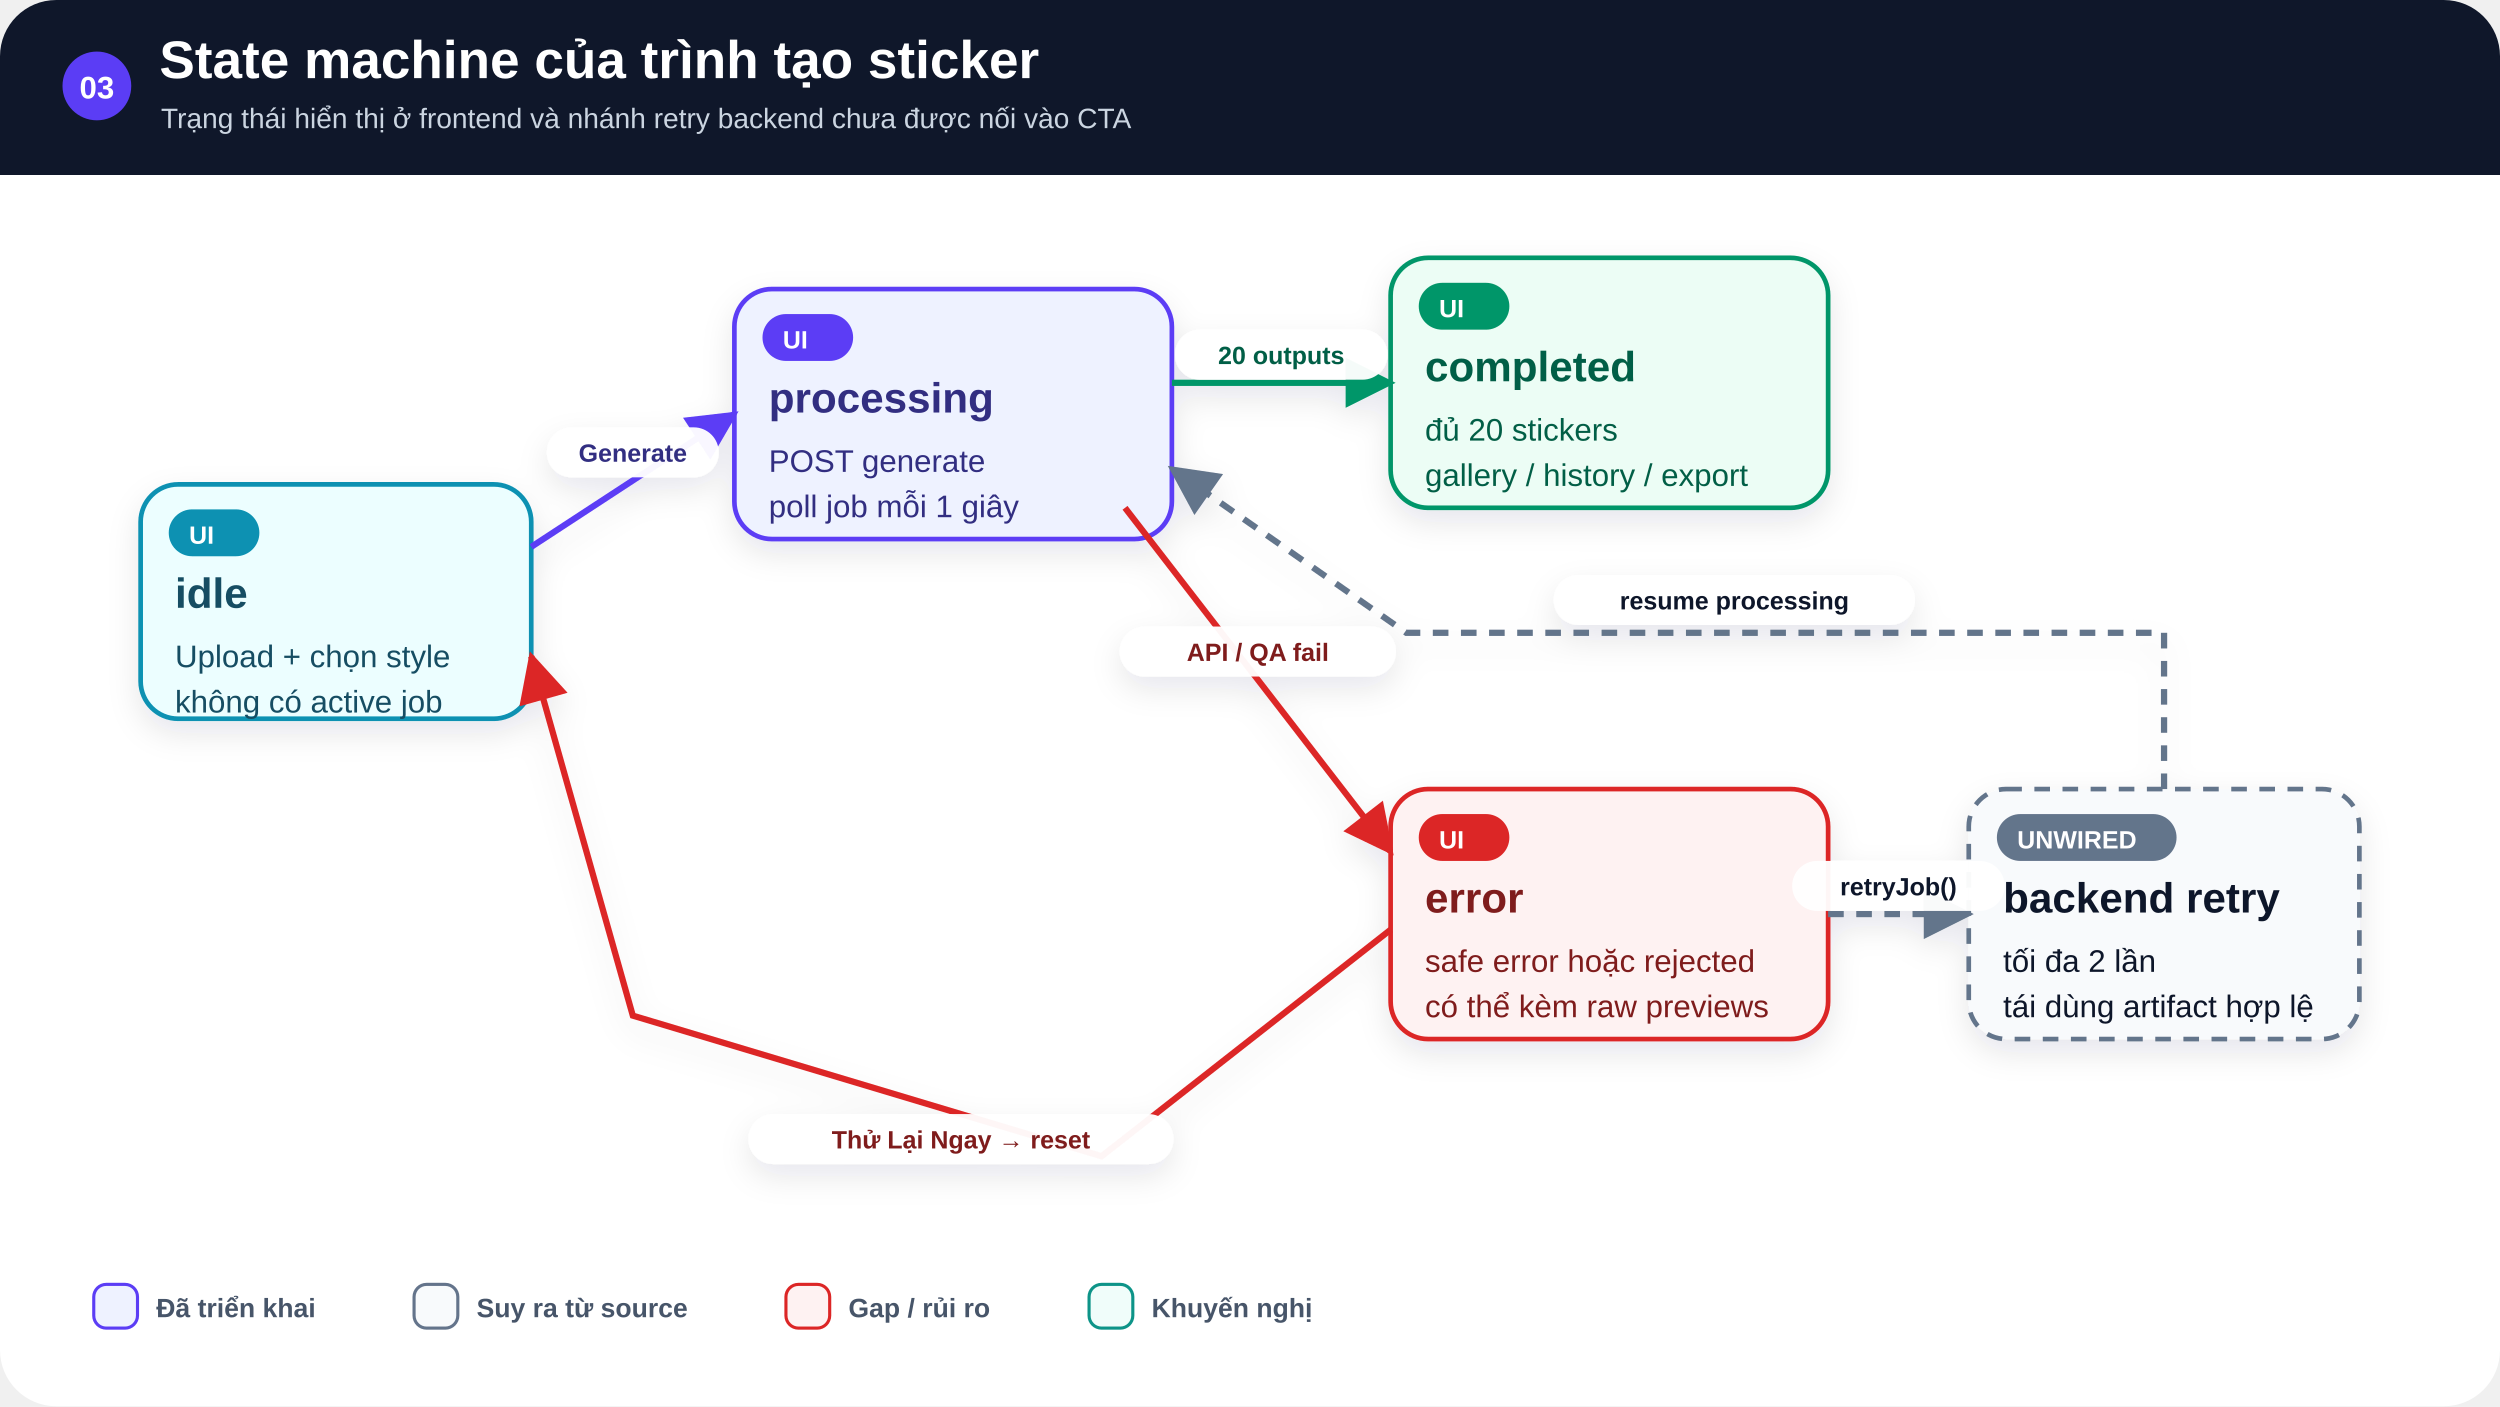
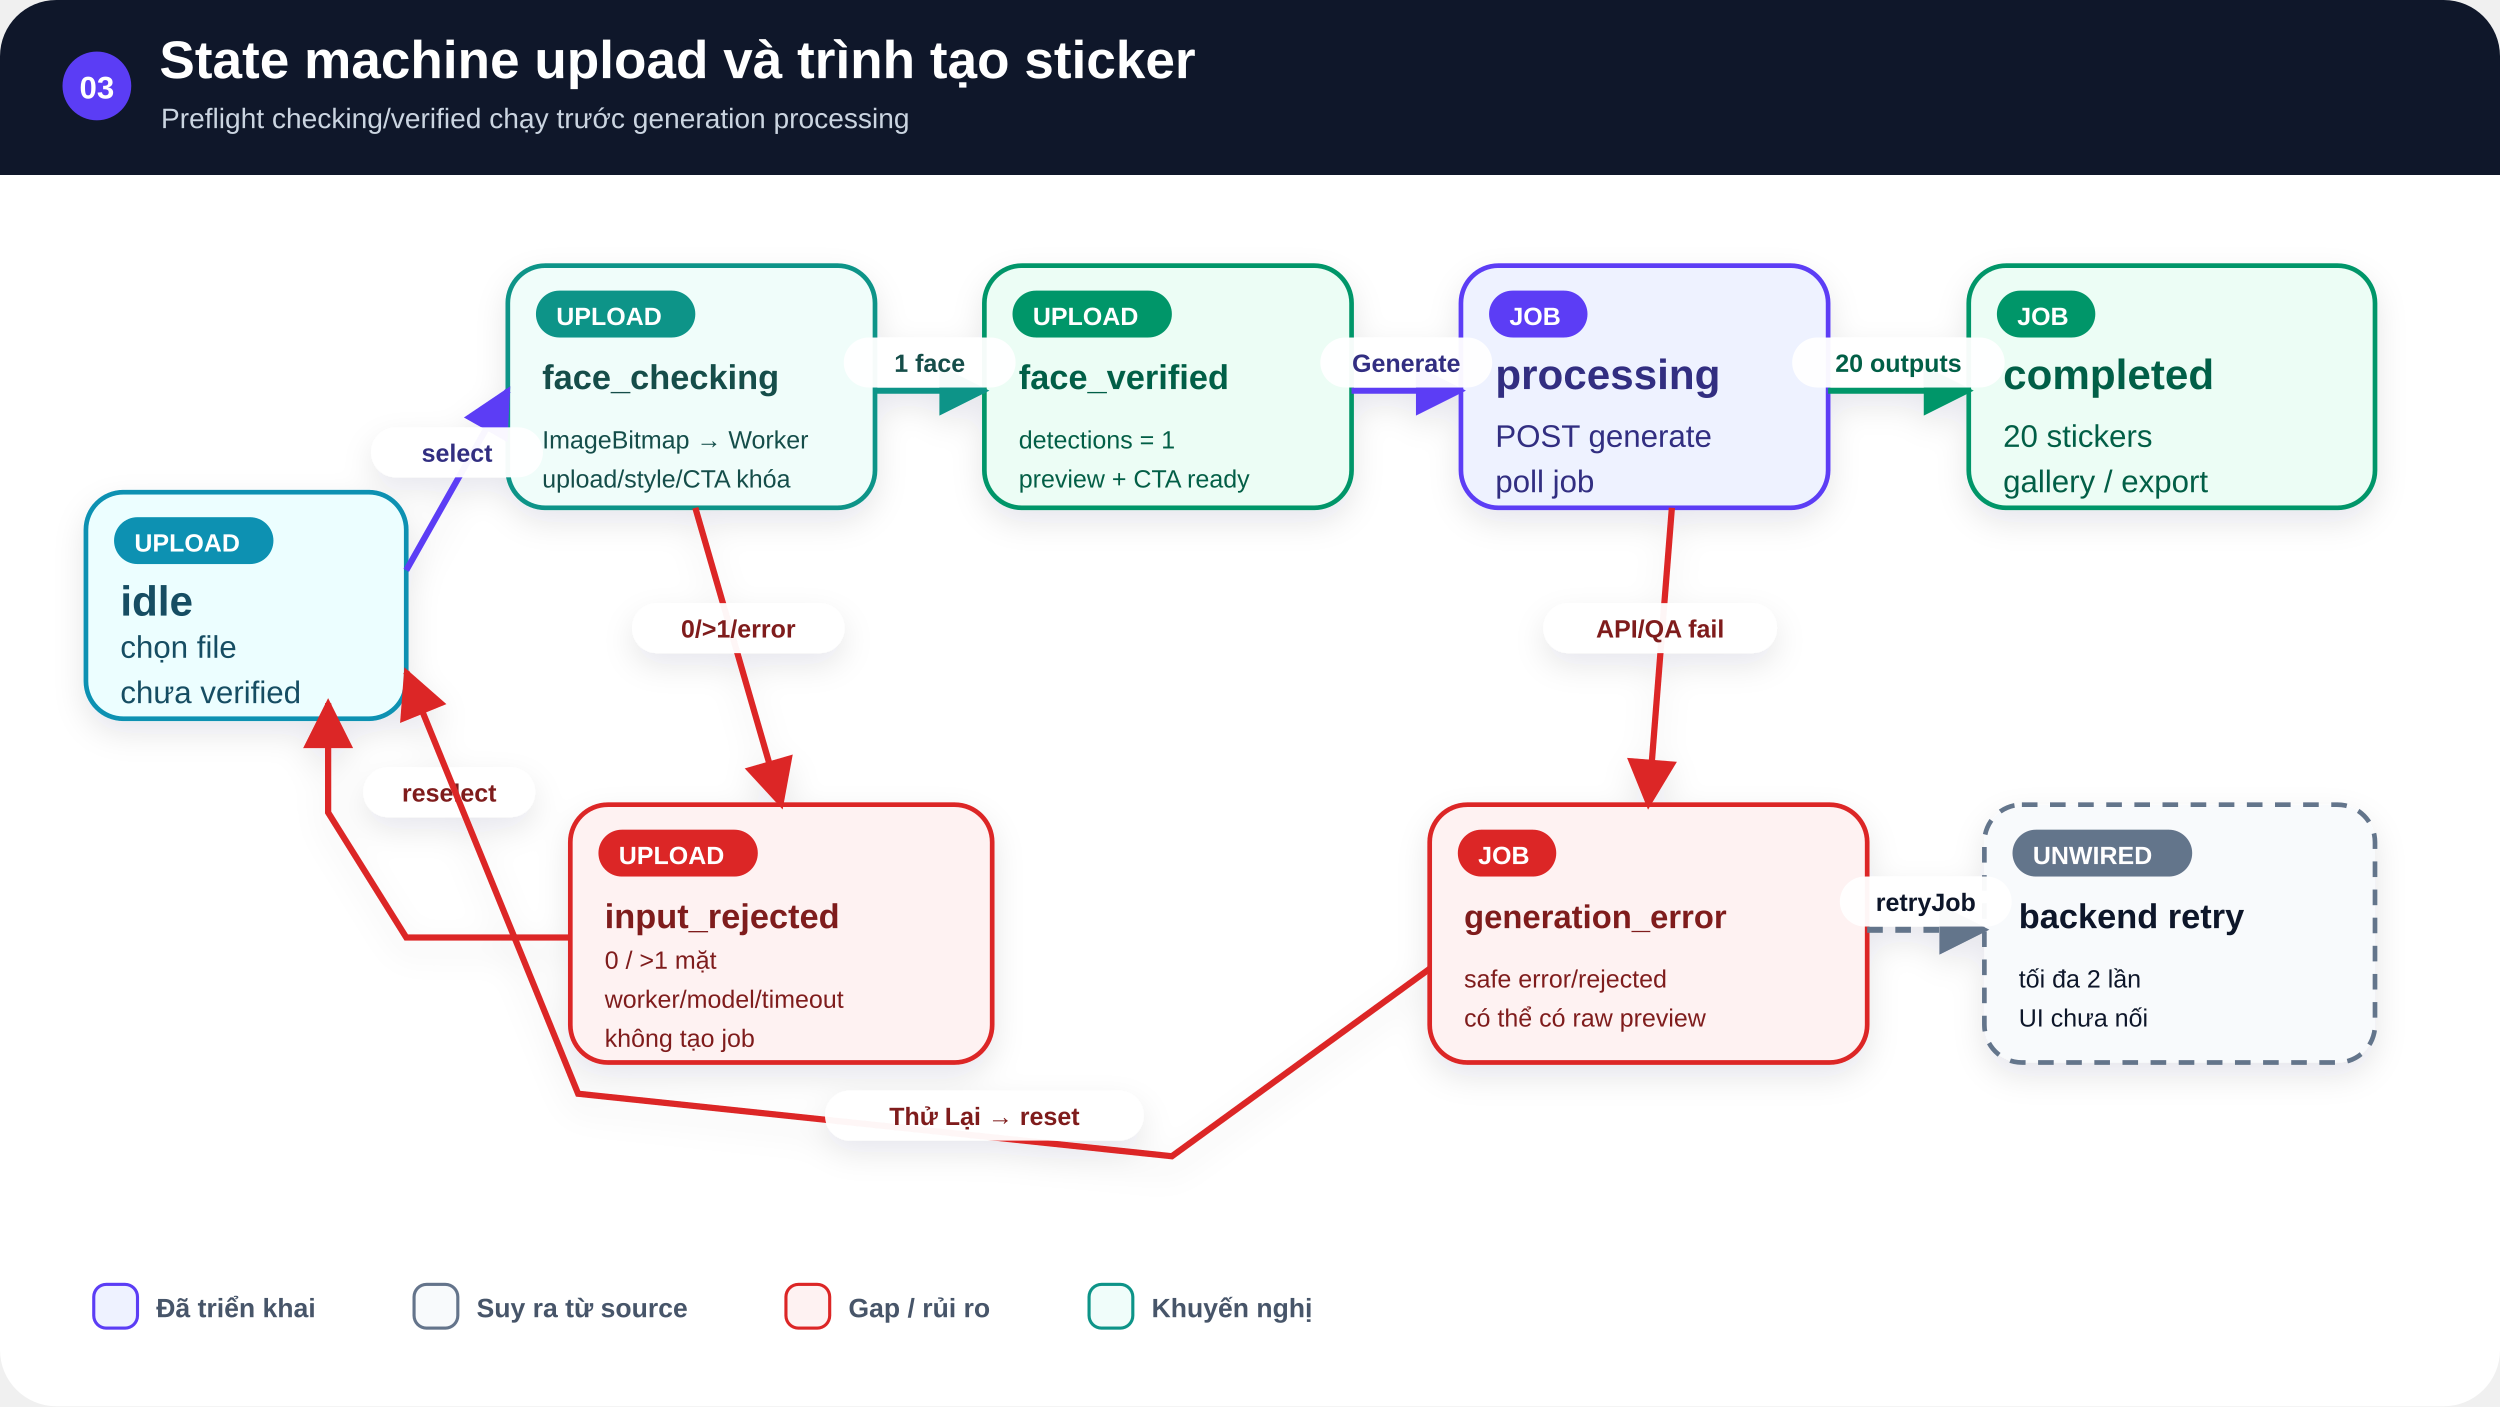
<svg xmlns="http://www.w3.org/2000/svg" width="1600" height="900" viewBox="0 0 1600 900">
  <defs>
    <filter id="shadow-job-state" x="-20%" y="-20%" width="140%" height="140%">
      <feDropShadow dx="0" dy="8" stdDeviation="10" flood-color="#0F172A" flood-opacity="0.10" />
    </filter>
    <marker id="arrow-job-state-client" viewBox="0 0 10 10" refX="9" refY="5" markerWidth="8" markerHeight="8" orient="auto-start-reverse">
      <path d="M 0 0 L 10 5 L 0 10 z" fill="#0891B2" />
    </marker>
    <marker id="arrow-job-state-frontend" viewBox="0 0 10 10" refX="9" refY="5" markerWidth="8" markerHeight="8" orient="auto-start-reverse">
      <path d="M 0 0 L 10 5 L 0 10 z" fill="#5B3DF5" />
    </marker>
    <marker id="arrow-job-state-backend" viewBox="0 0 10 10" refX="9" refY="5" markerWidth="8" markerHeight="8" orient="auto-start-reverse">
      <path d="M 0 0 L 10 5 L 0 10 z" fill="#DB2777" />
    </marker>
    <marker id="arrow-job-state-data" viewBox="0 0 10 10" refX="9" refY="5" markerWidth="8" markerHeight="8" orient="auto-start-reverse">
      <path d="M 0 0 L 10 5 L 0 10 z" fill="#059669" />
    </marker>
    <marker id="arrow-job-state-external" viewBox="0 0 10 10" refX="9" refY="5" markerWidth="8" markerHeight="8" orient="auto-start-reverse">
      <path d="M 0 0 L 10 5 L 0 10 z" fill="#EA580C" />
    </marker>
    <marker id="arrow-job-state-quality" viewBox="0 0 10 10" refX="9" refY="5" markerWidth="8" markerHeight="8" orient="auto-start-reverse">
      <path d="M 0 0 L 10 5 L 0 10 z" fill="#0D9488" />
    </marker>
    <marker id="arrow-job-state-risk" viewBox="0 0 10 10" refX="9" refY="5" markerWidth="8" markerHeight="8" orient="auto-start-reverse">
      <path d="M 0 0 L 10 5 L 0 10 z" fill="#DC2626" />
    </marker>
    <marker id="arrow-job-state-neutral" viewBox="0 0 10 10" refX="9" refY="5" markerWidth="8" markerHeight="8" orient="auto-start-reverse">
      <path d="M 0 0 L 10 5 L 0 10 z" fill="#64748B" />
    </marker>
    <marker id="arrow-job-state-ink" viewBox="0 0 10 10" refX="9" refY="5" markerWidth="8" markerHeight="8" orient="auto-start-reverse">
      <path d="M 0 0 L 10 5 L 0 10 z" fill="#0F172A" />
    </marker>
  </defs>
  <rect width="1600" height="900" rx="36" fill="#FFFFFF" />
  <rect x="0" y="0" width="1600" height="112" rx="36" fill="#0F172A" />
  <rect x="0" y="76" width="1600" height="36" fill="#0F172A" />
  <circle cx="62" cy="55" r="22" fill="#5B3DF5" />
  <text x="62" y="63" text-anchor="middle" fill="#FFFFFF" font-family="Arial, sans-serif" font-size="20" font-weight="800">03</text>
-   <text x="102" y="50" text-anchor="start" fill="#FFFFFF" font-family="Arial, sans-serif" font-size="34" font-weight="800">State machine của trình tạo sticker</text>
-   <text x="103" y="82" text-anchor="start" fill="#CBD5E1" font-family="Arial, sans-serif" font-size="18" font-weight="500">Trạng thái hiển thị ở frontend và nhánh retry backend chưa được nối vào CTA</text>
+   <text x="102" y="50" text-anchor="start" fill="#FFFFFF" font-family="Arial, sans-serif" font-size="34" font-weight="800">State machine upload và trình tạo sticker</text>
+   <text x="103" y="82" text-anchor="start" fill="#CBD5E1" font-family="Arial, sans-serif" font-size="18" font-weight="500">Preflight checking/verified chạy trước generation processing</text>
  <g filter="url(#shadow-job-state)">
    <g>
-       <rect x="90" y="310" width="250" height="150" rx="24" fill="#ECFEFF" stroke="#0891B2" stroke-width="3" />
-       <rect x="108" y="326" width="58" height="30" rx="15" fill="#0891B2" />
-       <text x="121" y="348" fill="#FFFFFF" font-family="Arial, sans-serif" font-size="16" font-weight="700">UI</text>
-       <text x="112" y="389" text-anchor="start" fill="#164E63" font-family="Arial, sans-serif" font-size="27" font-weight="800">idle</text>
-       <text x="112" y="427" text-anchor="start" fill="#164E63" font-family="Arial, sans-serif" font-size="20" font-weight="500">
-         <tspan x="112" dy="0">Upload + chọn style</tspan>
-         <tspan x="112" dy="29">không có active job</tspan>
+       <rect x="55" y="315" width="205" height="145" rx="24" fill="#ECFEFF" stroke="#0891B2" stroke-width="3" />
+       <rect x="73" y="331" width="102" height="30" rx="15" fill="#0891B2" />
+       <text x="86" y="353" fill="#FFFFFF" font-family="Arial, sans-serif" font-size="16" font-weight="700">UPLOAD</text>
+       <text x="77" y="394" text-anchor="start" fill="#164E63" font-family="Arial, sans-serif" font-size="27" font-weight="800">idle</text>
+       <text x="77" y="421" text-anchor="start" fill="#164E63" font-family="Arial, sans-serif" font-size="20" font-weight="500">
+         <tspan x="77" dy="0">chọn file</tspan>
+         <tspan x="77" dy="29">chưa verified</tspan>
      </text>
    </g>
    <g>
-       <rect x="470" y="185" width="280" height="160" rx="24" fill="#EEF2FF" stroke="#5B3DF5" stroke-width="3" />
-       <rect x="488" y="201" width="58" height="30" rx="15" fill="#5B3DF5" />
-       <text x="501" y="223" fill="#FFFFFF" font-family="Arial, sans-serif" font-size="16" font-weight="700">UI</text>
-       <text x="492" y="264" text-anchor="start" fill="#312E81" font-family="Arial, sans-serif" font-size="27" font-weight="800">processing</text>
-       <text x="492" y="302" text-anchor="start" fill="#312E81" font-family="Arial, sans-serif" font-size="20" font-weight="500">
-         <tspan x="492" dy="0">POST generate</tspan>
-         <tspan x="492" dy="29">poll job mỗi 1 giây</tspan>
+       <rect x="325" y="170" width="235" height="155" rx="24" fill="#F0FDFA" stroke="#0D9488" stroke-width="3" />
+       <rect x="343" y="186" width="102" height="30" rx="15" fill="#0D9488" />
+       <text x="356" y="208" fill="#FFFFFF" font-family="Arial, sans-serif" font-size="16" font-weight="700">UPLOAD</text>
+       <text x="347" y="249" text-anchor="start" fill="#134E4A" font-family="Arial, sans-serif" font-size="22" font-weight="800">face_checking</text>
+       <text x="347" y="287" text-anchor="start" fill="#134E4A" font-family="Arial, sans-serif" font-size="16" font-weight="500">
+         <tspan x="347" dy="0">ImageBitmap → Worker</tspan>
+         <tspan x="347" dy="25">upload/style/CTA khóa</tspan>
      </text>
    </g>
    <g>
-       <rect x="890" y="165" width="280" height="160" rx="24" fill="#ECFDF5" stroke="#059669" stroke-width="3" />
-       <rect x="908" y="181" width="58" height="30" rx="15" fill="#059669" />
-       <text x="921" y="203" fill="#FFFFFF" font-family="Arial, sans-serif" font-size="16" font-weight="700">UI</text>
-       <text x="912" y="244" text-anchor="start" fill="#065F46" font-family="Arial, sans-serif" font-size="27" font-weight="800">completed</text>
-       <text x="912" y="282" text-anchor="start" fill="#065F46" font-family="Arial, sans-serif" font-size="20" font-weight="500">
-         <tspan x="912" dy="0">đủ 20 stickers</tspan>
-         <tspan x="912" dy="29">gallery / history / export</tspan>
+       <rect x="630" y="170" width="235" height="155" rx="24" fill="#ECFDF5" stroke="#059669" stroke-width="3" />
+       <rect x="648" y="186" width="102" height="30" rx="15" fill="#059669" />
+       <text x="661" y="208" fill="#FFFFFF" font-family="Arial, sans-serif" font-size="16" font-weight="700">UPLOAD</text>
+       <text x="652" y="249" text-anchor="start" fill="#065F46" font-family="Arial, sans-serif" font-size="22" font-weight="800">face_verified</text>
+       <text x="652" y="287" text-anchor="start" fill="#065F46" font-family="Arial, sans-serif" font-size="16" font-weight="500">
+         <tspan x="652" dy="0">detections = 1</tspan>
+         <tspan x="652" dy="25">preview + CTA ready</tspan>
      </text>
    </g>
    <g>
-       <rect x="890" y="505" width="280" height="160" rx="24" fill="#FEF2F2" stroke="#DC2626" stroke-width="3" />
-       <rect x="908" y="521" width="58" height="30" rx="15" fill="#DC2626" />
-       <text x="921" y="543" fill="#FFFFFF" font-family="Arial, sans-serif" font-size="16" font-weight="700">UI</text>
-       <text x="912" y="584" text-anchor="start" fill="#7F1D1D" font-family="Arial, sans-serif" font-size="27" font-weight="800">error</text>
-       <text x="912" y="622" text-anchor="start" fill="#7F1D1D" font-family="Arial, sans-serif" font-size="20" font-weight="500">
-         <tspan x="912" dy="0">safe error hoặc rejected</tspan>
-         <tspan x="912" dy="29">có thể kèm raw previews</tspan>
+       <rect x="935" y="170" width="235" height="155" rx="24" fill="#EEF2FF" stroke="#5B3DF5" stroke-width="3" />
+       <rect x="953" y="186" width="63" height="30" rx="15" fill="#5B3DF5" />
+       <text x="966" y="208" fill="#FFFFFF" font-family="Arial, sans-serif" font-size="16" font-weight="700">JOB</text>
+       <text x="957" y="249" text-anchor="start" fill="#312E81" font-family="Arial, sans-serif" font-size="27" font-weight="800">processing</text>
+       <text x="957" y="286" text-anchor="start" fill="#312E81" font-family="Arial, sans-serif" font-size="20" font-weight="500">
+         <tspan x="957" dy="0">POST generate</tspan>
+         <tspan x="957" dy="29">poll job</tspan>
      </text>
    </g>
    <g>
-       <rect x="1260" y="505" width="250" height="160" rx="24" fill="#F8FAFC" stroke="#64748B" stroke-width="3" stroke-dasharray="10 8" />
-       <rect x="1278" y="521" width="115" height="30" rx="15" fill="#64748B" />
-       <text x="1291" y="543" fill="#FFFFFF" font-family="Arial, sans-serif" font-size="16" font-weight="700">UNWIRED</text>
-       <text x="1282" y="584" text-anchor="start" fill="#0F172A" font-family="Arial, sans-serif" font-size="27" font-weight="800">backend retry</text>
-       <text x="1282" y="622" text-anchor="start" fill="#0F172A" font-family="Arial, sans-serif" font-size="20" font-weight="500">
-         <tspan x="1282" dy="0">tối đa 2 lần</tspan>
-         <tspan x="1282" dy="29">tái dùng artifact hợp lệ</tspan>
+       <rect x="1260" y="170" width="260" height="155" rx="24" fill="#ECFDF5" stroke="#059669" stroke-width="3" />
+       <rect x="1278" y="186" width="63" height="30" rx="15" fill="#059669" />
+       <text x="1291" y="208" fill="#FFFFFF" font-family="Arial, sans-serif" font-size="16" font-weight="700">JOB</text>
+       <text x="1282" y="249" text-anchor="start" fill="#065F46" font-family="Arial, sans-serif" font-size="27" font-weight="800">completed</text>
+       <text x="1282" y="286" text-anchor="start" fill="#065F46" font-family="Arial, sans-serif" font-size="20" font-weight="500">
+         <tspan x="1282" dy="0">20 stickers</tspan>
+         <tspan x="1282" dy="29">gallery / export</tspan>
      </text>
    </g>
    <g>
-       <path d="M 340 350 L 470 265" fill="none" stroke="#5B3DF5" stroke-width="4" marker-end="url(#arrow-job-state-frontend)" />
-       <rect x="350" y="273.5" width="110" height="32" rx="16" fill="#FFFFFF" opacity="0.96" />
-       <text x="405" y="295.5" text-anchor="middle" fill="#312E81" font-family="Arial, sans-serif" font-size="16" font-weight="700">Generate</text>
+       <rect x="365" y="515" width="270" height="165" rx="24" fill="#FEF2F2" stroke="#DC2626" stroke-width="3" />
+       <rect x="383" y="531" width="102" height="30" rx="15" fill="#DC2626" />
+       <text x="396" y="553" fill="#FFFFFF" font-family="Arial, sans-serif" font-size="16" font-weight="700">UPLOAD</text>
+       <text x="387" y="594" text-anchor="start" fill="#7F1D1D" font-family="Arial, sans-serif" font-size="22" font-weight="800">input_rejected</text>
+       <text x="387" y="620" text-anchor="start" fill="#7F1D1D" font-family="Arial, sans-serif" font-size="16" font-weight="500">
+         <tspan x="387" dy="0">0 / &gt;1 mặt</tspan>
+         <tspan x="387" dy="25">worker/model/timeout</tspan>
+         <tspan x="387" dy="25">không tạo job</tspan>
+       </text>
    </g>
    <g>
-       <path d="M 750 245 L 890 245" fill="none" stroke="#059669" stroke-width="4" marker-end="url(#arrow-job-state-data)" />
-       <rect x="752" y="211" width="136" height="32" rx="16" fill="#FFFFFF" opacity="0.96" />
-       <text x="820" y="233" text-anchor="middle" fill="#065F46" font-family="Arial, sans-serif" font-size="16" font-weight="700">20 outputs</text>
+       <rect x="915" y="515" width="280" height="165" rx="24" fill="#FEF2F2" stroke="#DC2626" stroke-width="3" />
+       <rect x="933" y="531" width="63" height="30" rx="15" fill="#DC2626" />
+       <text x="946" y="553" fill="#FFFFFF" font-family="Arial, sans-serif" font-size="16" font-weight="700">JOB</text>
+       <text x="937" y="594" text-anchor="start" fill="#7F1D1D" font-family="Arial, sans-serif" font-size="21" font-weight="800">generation_error</text>
+       <text x="937" y="632" text-anchor="start" fill="#7F1D1D" font-family="Arial, sans-serif" font-size="16" font-weight="500">
+         <tspan x="937" dy="0">safe error/rejected</tspan>
+         <tspan x="937" dy="25">có thể có raw preview</tspan>
+       </text>
    </g>
    <g>
-       <path d="M 720 325 L 890 545" fill="none" stroke="#DC2626" stroke-width="4" marker-end="url(#arrow-job-state-risk)" />
-       <rect x="716.6" y="401" width="176.8" height="32" rx="16" fill="#FFFFFF" opacity="0.96" />
-       <text x="805" y="423" text-anchor="middle" fill="#7F1D1D" font-family="Arial, sans-serif" font-size="16" font-weight="700">API / QA fail</text>
+       <rect x="1270" y="515" width="250" height="165" rx="24" fill="#F8FAFC" stroke="#64748B" stroke-width="3" stroke-dasharray="10 8" />
+       <rect x="1288" y="531" width="115" height="30" rx="15" fill="#64748B" />
+       <text x="1301" y="553" fill="#FFFFFF" font-family="Arial, sans-serif" font-size="16" font-weight="700">UNWIRED</text>
+       <text x="1292" y="594" text-anchor="start" fill="#0F172A" font-family="Arial, sans-serif" font-size="22" font-weight="800">backend retry</text>
+       <text x="1292" y="632" text-anchor="start" fill="#0F172A" font-family="Arial, sans-serif" font-size="16" font-weight="500">
+         <tspan x="1292" dy="0">tối đa 2 lần</tspan>
+         <tspan x="1292" dy="25">UI chưa nối</tspan>
+       </text>
    </g>
    <g>
-       <path d="M 890 595 L 705 740 L 405 650 L 340 420" fill="none" stroke="#DC2626" stroke-width="4" marker-end="url(#arrow-job-state-risk)" />
-       <rect x="479" y="713" width="272" height="32" rx="16" fill="#FFFFFF" opacity="0.96" />
-       <text x="615" y="735" text-anchor="middle" fill="#7F1D1D" font-family="Arial, sans-serif" font-size="16" font-weight="700">Thử Lại Ngay → reset</text>
+       <path d="M 260 365 L 325 250" fill="none" stroke="#5B3DF5" stroke-width="4" marker-end="url(#arrow-job-state-frontend)" />
+       <rect x="237.5" y="273.5" width="110" height="32" rx="16" fill="#FFFFFF" opacity="0.96" />
+       <text x="292.5" y="295.5" text-anchor="middle" fill="#312E81" font-family="Arial, sans-serif" font-size="16" font-weight="700">select</text>
    </g>
    <g>
-       <path d="M 1170 585 L 1260 585" fill="none" stroke="#64748B" stroke-width="4" marker-end="url(#arrow-job-state-neutral)" stroke-dasharray="10 8" />
-       <rect x="1147" y="551" width="136" height="32" rx="16" fill="#FFFFFF" opacity="0.96" />
-       <text x="1215" y="573" text-anchor="middle" fill="#0F172A" font-family="Arial, sans-serif" font-size="16" font-weight="700">retryJob()</text>
+       <path d="M 560 250 L 630 250" fill="none" stroke="#0D9488" stroke-width="4" marker-end="url(#arrow-job-state-quality)" />
+       <rect x="540" y="216" width="110" height="32" rx="16" fill="#FFFFFF" opacity="0.96" />
+       <text x="595" y="238" text-anchor="middle" fill="#134E4A" font-family="Arial, sans-serif" font-size="16" font-weight="700">1 face</text>
    </g>
    <g>
-       <path d="M 1385 505 L 1385 405 L 900 405 L 750 300" fill="none" stroke="#64748B" stroke-width="4" marker-end="url(#arrow-job-state-neutral)" stroke-dasharray="10 8" />
-       <rect x="994.4" y="368" width="231.2" height="32" rx="16" fill="#FFFFFF" opacity="0.96" />
-       <text x="1110" y="390" text-anchor="middle" fill="#0F172A" font-family="Arial, sans-serif" font-size="16" font-weight="700">resume processing</text>
+       <path d="M 865 250 L 935 250" fill="none" stroke="#5B3DF5" stroke-width="4" marker-end="url(#arrow-job-state-frontend)" />
+       <rect x="845" y="216" width="110" height="32" rx="16" fill="#FFFFFF" opacity="0.96" />
+       <text x="900" y="238" text-anchor="middle" fill="#312E81" font-family="Arial, sans-serif" font-size="16" font-weight="700">Generate</text>
+     </g>
+     <g>
+       <path d="M 1170 250 L 1260 250" fill="none" stroke="#059669" stroke-width="4" marker-end="url(#arrow-job-state-data)" />
+       <rect x="1147" y="216" width="136" height="32" rx="16" fill="#FFFFFF" opacity="0.96" />
+       <text x="1215" y="238" text-anchor="middle" fill="#065F46" font-family="Arial, sans-serif" font-size="16" font-weight="700">20 outputs</text>
+     </g>
+     <g>
+       <path d="M 445 325 L 500 515" fill="none" stroke="#DC2626" stroke-width="4" marker-end="url(#arrow-job-state-risk)" />
+       <rect x="404.5" y="386" width="136" height="32" rx="16" fill="#FFFFFF" opacity="0.96" />
+       <text x="472.5" y="408" text-anchor="middle" fill="#7F1D1D" font-family="Arial, sans-serif" font-size="16" font-weight="700">0/&gt;1/error</text>
+     </g>
+     <g>
+       <path d="M 365 600 L 260 600 L 210 520 L 210 450" fill="none" stroke="#DC2626" stroke-width="4" marker-end="url(#arrow-job-state-risk)" />
+       <rect x="232.5" y="491" width="110" height="32" rx="16" fill="#FFFFFF" opacity="0.96" />
+       <text x="287.5" y="513" text-anchor="middle" fill="#7F1D1D" font-family="Arial, sans-serif" font-size="16" font-weight="700">reselect</text>
+     </g>
+     <g>
+       <path d="M 1070 325 L 1055 515" fill="none" stroke="#DC2626" stroke-width="4" marker-end="url(#arrow-job-state-risk)" />
+       <rect x="987.7" y="386" width="149.6" height="32" rx="16" fill="#FFFFFF" opacity="0.96" />
+       <text x="1062.5" y="408" text-anchor="middle" fill="#7F1D1D" font-family="Arial, sans-serif" font-size="16" font-weight="700">API/QA fail</text>
+     </g>
+     <g>
+       <path d="M 915 620 L 750 740 L 370 700 L 260 430" fill="none" stroke="#DC2626" stroke-width="4" marker-end="url(#arrow-job-state-risk)" />
+       <rect x="528" y="698" width="204" height="32" rx="16" fill="#FFFFFF" opacity="0.96" />
+       <text x="630" y="720" text-anchor="middle" fill="#7F1D1D" font-family="Arial, sans-serif" font-size="16" font-weight="700">Thử Lại → reset</text>
+     </g>
+     <g>
+       <path d="M 1195 595 L 1270 595" fill="none" stroke="#64748B" stroke-width="4" marker-end="url(#arrow-job-state-neutral)" stroke-dasharray="10 8" />
+       <rect x="1177.5" y="561" width="110" height="32" rx="16" fill="#FFFFFF" opacity="0.96" />
+       <text x="1232.5" y="583" text-anchor="middle" fill="#0F172A" font-family="Arial, sans-serif" font-size="16" font-weight="700">retryJob</text>
    </g>
  </g>
  <g>
    <rect x="60" y="822" width="28" height="28" rx="8" fill="#EEF2FF" stroke="#5B3DF5" stroke-width="2" />
    <text x="100" y="843" text-anchor="start" fill="#475569" font-family="Arial, sans-serif" font-size="17" font-weight="600">Đã triển khai</text>
    <rect x="265" y="822" width="28" height="28" rx="8" fill="#F8FAFC" stroke="#64748B" stroke-width="2" />
    <text x="305" y="843" text-anchor="start" fill="#475569" font-family="Arial, sans-serif" font-size="17" font-weight="600">Suy ra từ source</text>
    <rect x="503" y="822" width="28" height="28" rx="8" fill="#FEF2F2" stroke="#DC2626" stroke-width="2" />
    <text x="543" y="843" text-anchor="start" fill="#475569" font-family="Arial, sans-serif" font-size="17" font-weight="600">Gap / rủi ro</text>
    <rect x="697" y="822" width="28" height="28" rx="8" fill="#F0FDFA" stroke="#0D9488" stroke-width="2" />
    <text x="737" y="843" text-anchor="start" fill="#475569" font-family="Arial, sans-serif" font-size="17" font-weight="600">Khuyến nghị</text>
  </g>
</svg>
